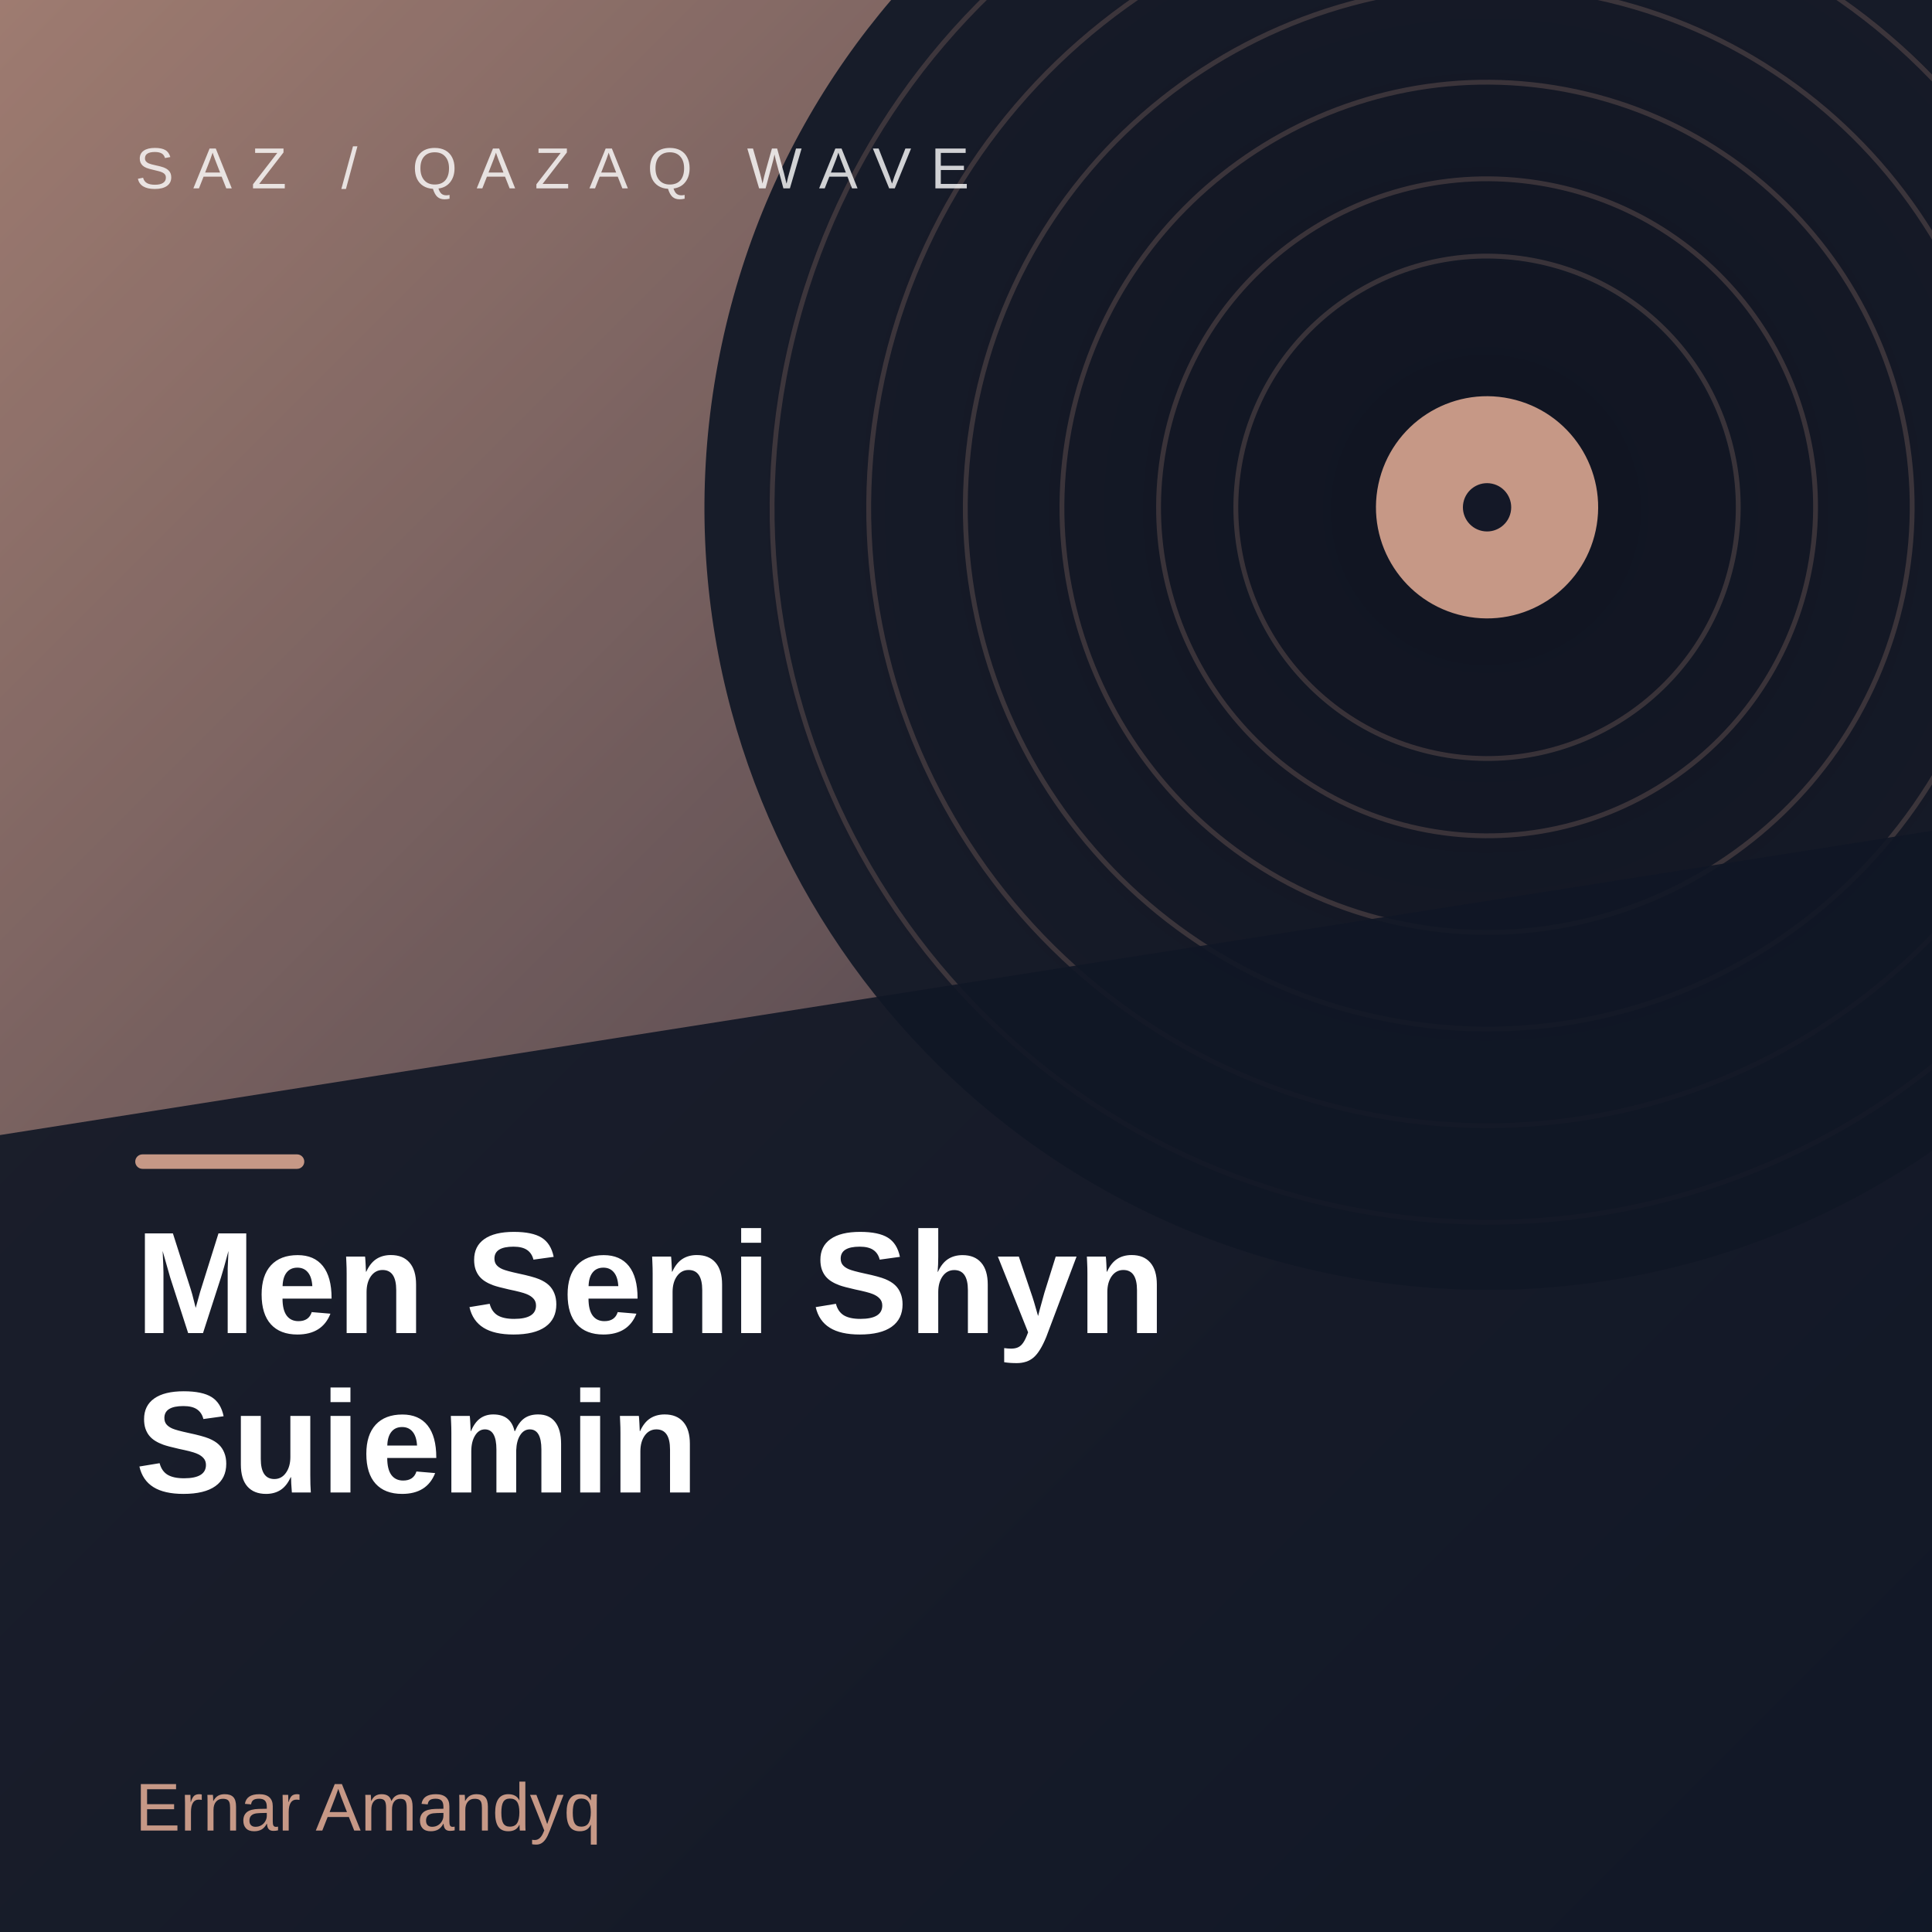
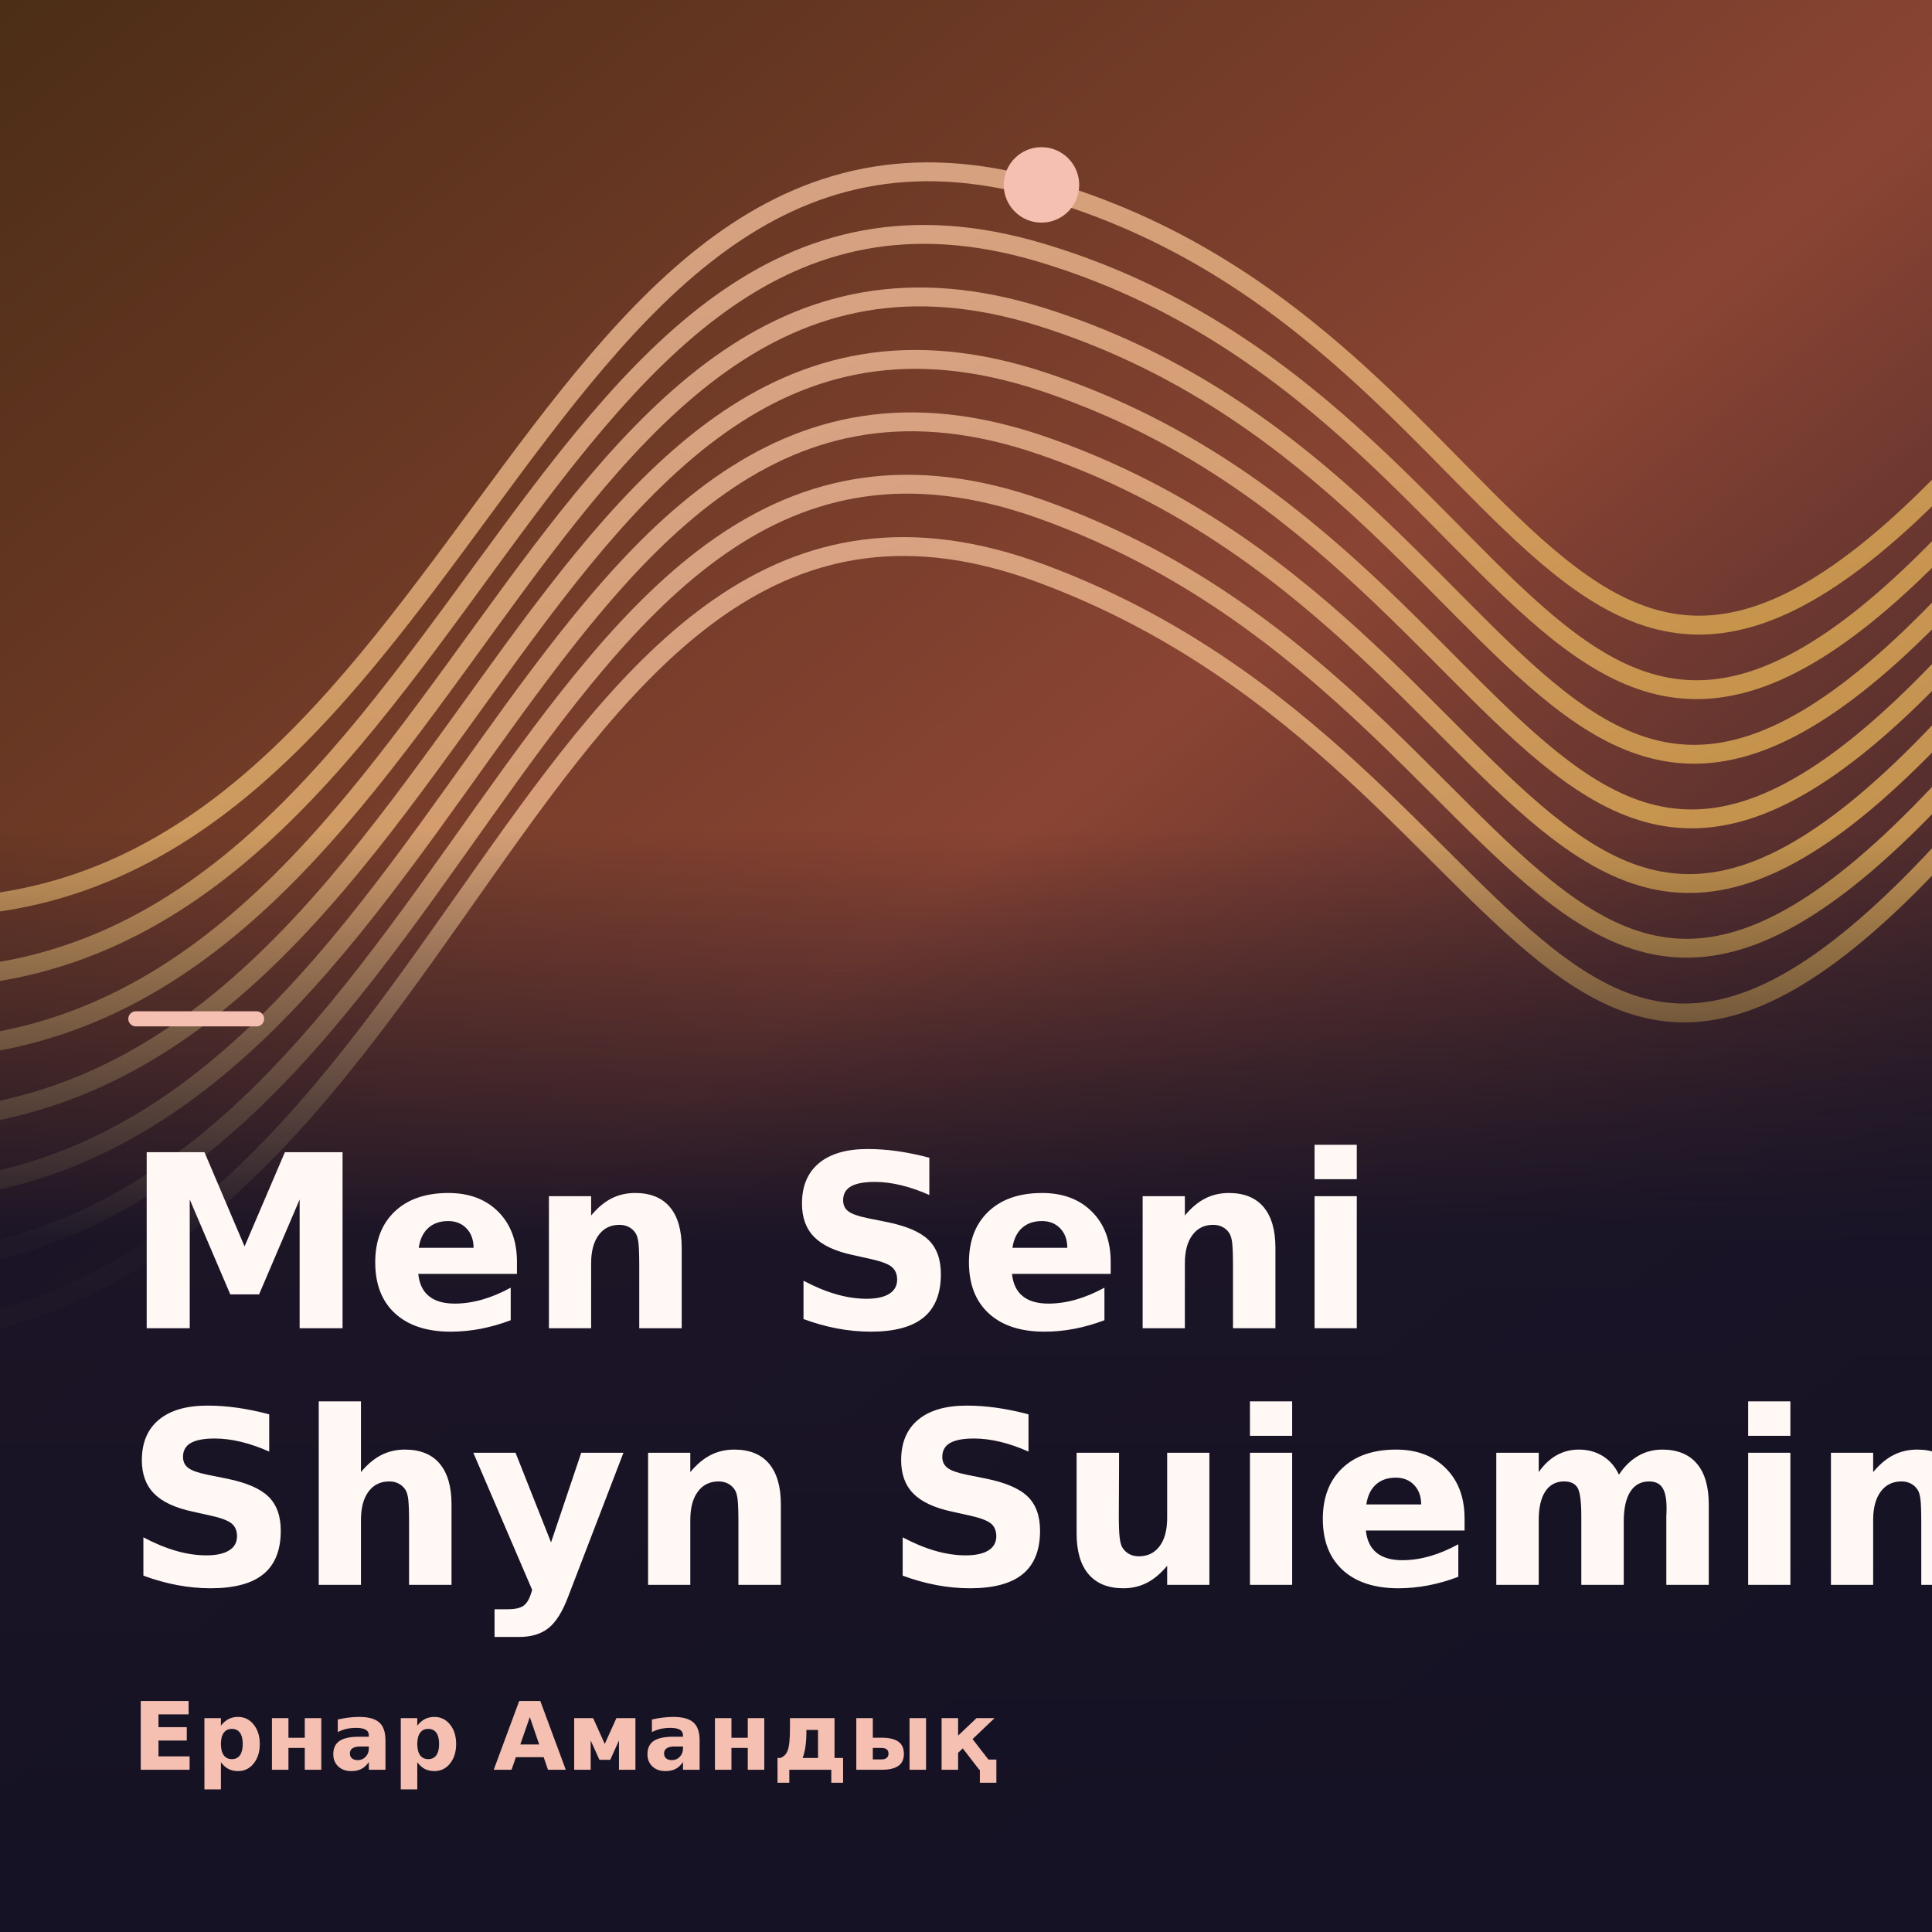
- <svg xmlns="http://www.w3.org/2000/svg" viewBox="0 0 400 400" role="img">
+ <svg xmlns="http://www.w3.org/2000/svg" width="512" height="512" viewBox="0 0 512 512" role="img">
  <defs>
-     <linearGradient id="g" x2="1" y2="1">
-       <stop stop-color="#c69886" />
-       <stop offset="1" stop-color="#25283e" />
+     <linearGradient id="base" x2=".8" y2="1">
+       <stop stop-color="hsl(26 55% 19%)" />
+       <stop offset=".52" stop-color="hsl(12 46% 37%)" />
+       <stop offset="1" stop-color="#161427" />
    </linearGradient>
-     <radialGradient id="v">
-       <stop stop-color="#c69886" />
-       <stop offset=".14" stop-color="#111522" />
-       <stop offset=".99" stop-color="#171c29" />
-     </radialGradient>
+     <linearGradient id="light" x2=".86" y2="1">
+       <stop stop-color="hsl(12 78% 83%)" />
+       <stop offset="1" stop-color="hsl(41 64% 52%)" />
+     </linearGradient>
+     <linearGradient id="ink" x2="0" y2="1">
+       <stop offset=".43" stop-color="#121224" stop-opacity="0" />
+       <stop offset=".64" stop-color="#171326" stop-opacity=".96" />
+       <stop offset="1" stop-color="#141224" />
+     </linearGradient>
  </defs>
-   <rect width="400" height="400" fill="#121726" />
-   <path d="M0 0H400V400H0Z" fill="url(#g)" opacity=".78" />
-   <g transform="rotate(12 280 140)">
-     <circle cx="300" cy="100" r="162" fill="url(#v)" />
-     <g fill="none" stroke="#c69886" opacity=".22">
-       <circle cx="300" cy="100" r="52" />
-       <circle cx="300" cy="100" r="68" />
-       <circle cx="300" cy="100" r="88" />
-       <circle cx="300" cy="100" r="108" />
-       <circle cx="300" cy="100" r="128" />
-       <circle cx="300" cy="100" r="148" />
-     </g>
-     <circle cx="300" cy="100" r="23" fill="#c69886" />
-     <circle cx="300" cy="100" r="5" fill="#141827" />
+   <rect width="512" height="512" fill="url(#base)" />
+   <g fill="none" stroke="url(#light)" stroke-width="5" opacity=".82">
+     <path d="M-30 240 C124 252 136 10 276 50 S411 262 546 92" />
+     <path d="M-30 259 C124 268 136 25 276 67 S411 279 546 108" />
+     <path d="M-30 278 C124 284 136 40 276 84 S411 296 546 124" />
+     <path d="M-30 297 C124 300 136 55 276 101 S411 313 546 140" />
+     <path d="M-30 316 C124 316 136 70 276 118 S411 330 546 156" />
+     <path d="M-30 335 C124 332 136 85 276 135 S411 347 546 172" />
+     <path d="M-30 354 C124 348 136 100 276 152 S411 364 546 188" />
  </g>
-   <path d="M0 235L400 172V400H0Z" fill="#101625" opacity=".9" />
-   <text x="28" y="39" fill="#fff" opacity=".8" font-family="Arial,sans-serif" font-size="12" letter-spacing="4">SAZ / QAZAQ WAVE</text>
-   <rect x="28" y="239" width="35" height="3" rx="1.5" fill="#c69886" />
-   <g fill="#fff" font-family="Segoe UI,Arial,sans-serif" font-weight="700" font-size="30">
-     <text x="28" y="276">Men Seni Shyn</text>
-     <text x="28" y="309">Suiemin</text>
+   <circle cx="276" cy="49" r="10" fill="hsl(12 78% 83%)" />
+   <rect width="512" height="512" fill="url(#ink)" />
+   <rect x="34" y="268" width="36" height="4" rx="2" fill="hsl(12 78% 83%)" />
+   <g fill="#fff8f5" font-family="Segoe UI, DejaVu Sans, Arial, sans-serif" font-size="64" font-weight="700">
+     <text x="33" y="352">Men Seni</text>
+     <text x="33" y="420">Shyn Suiemin</text>
  </g>
-   <text x="28" y="379" fill="#c69886" font-family="Segoe UI,Arial,sans-serif" font-size="14">Ernar Amandyq</text>
+   <text x="35" y="469" fill="hsl(12 78% 83%)" font-family="Segoe UI, DejaVu Sans, Arial, sans-serif" font-size="25" font-weight="600">Ернар Амандық</text>
</svg>
